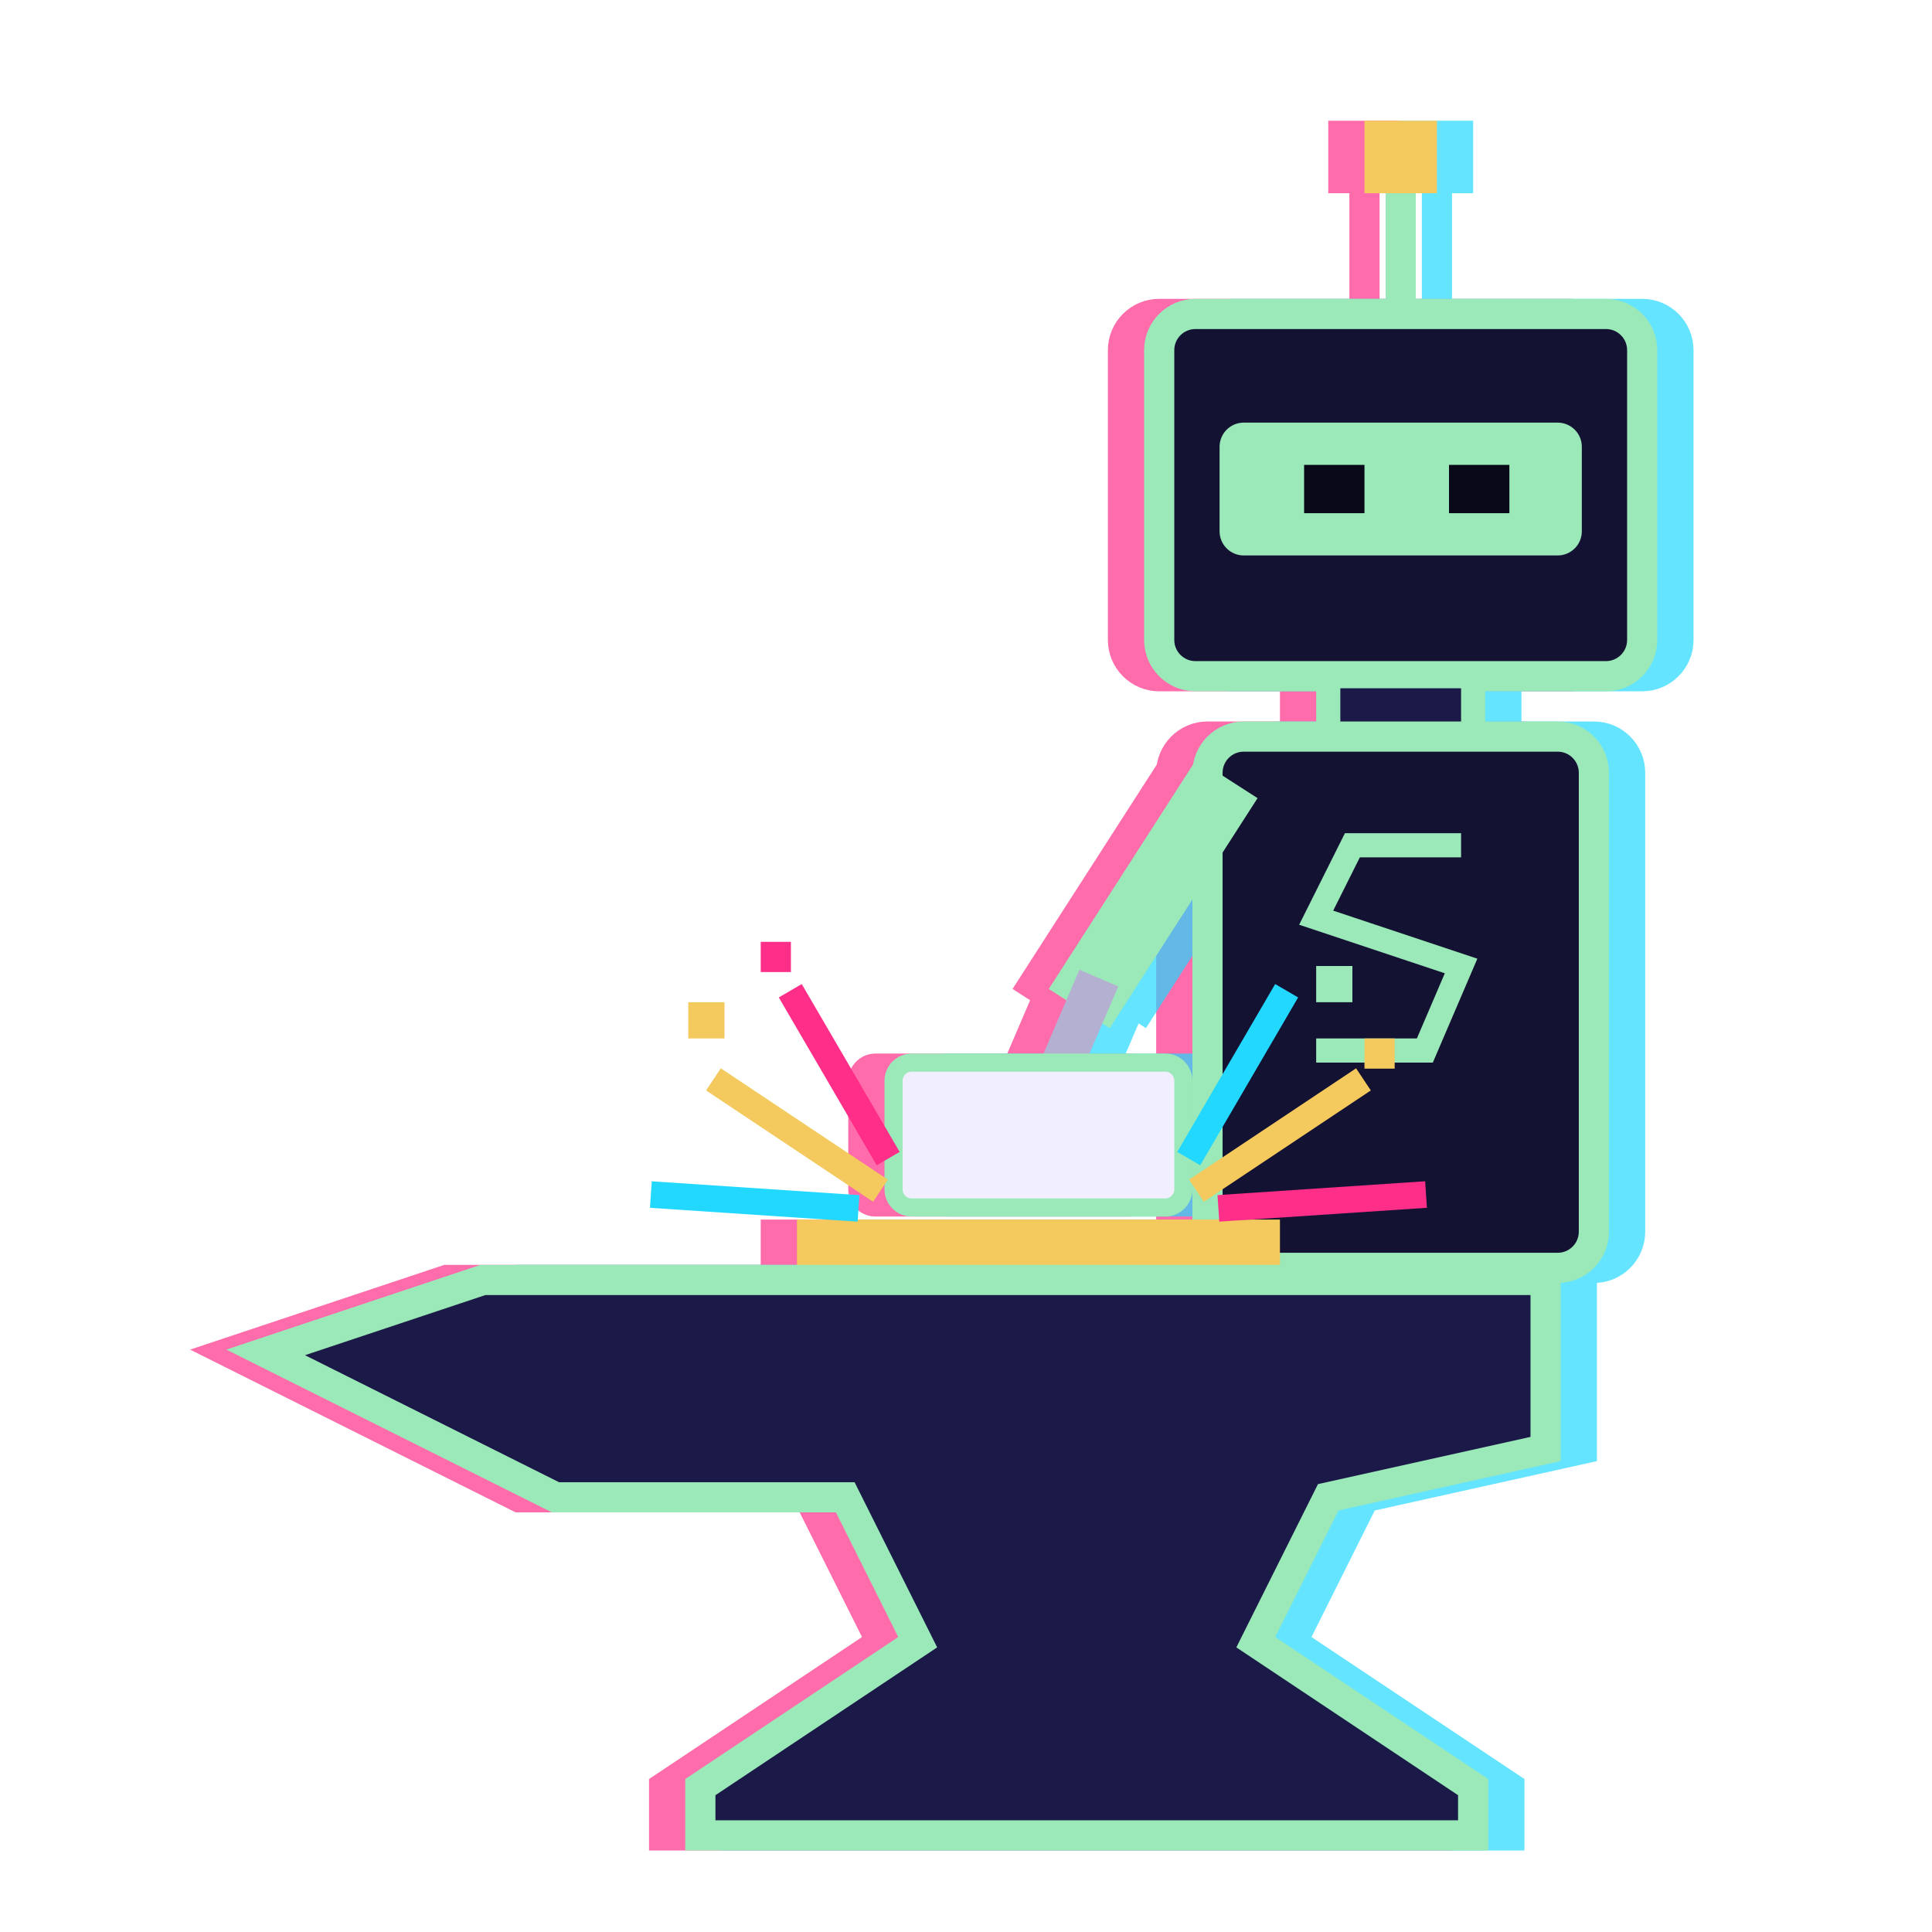
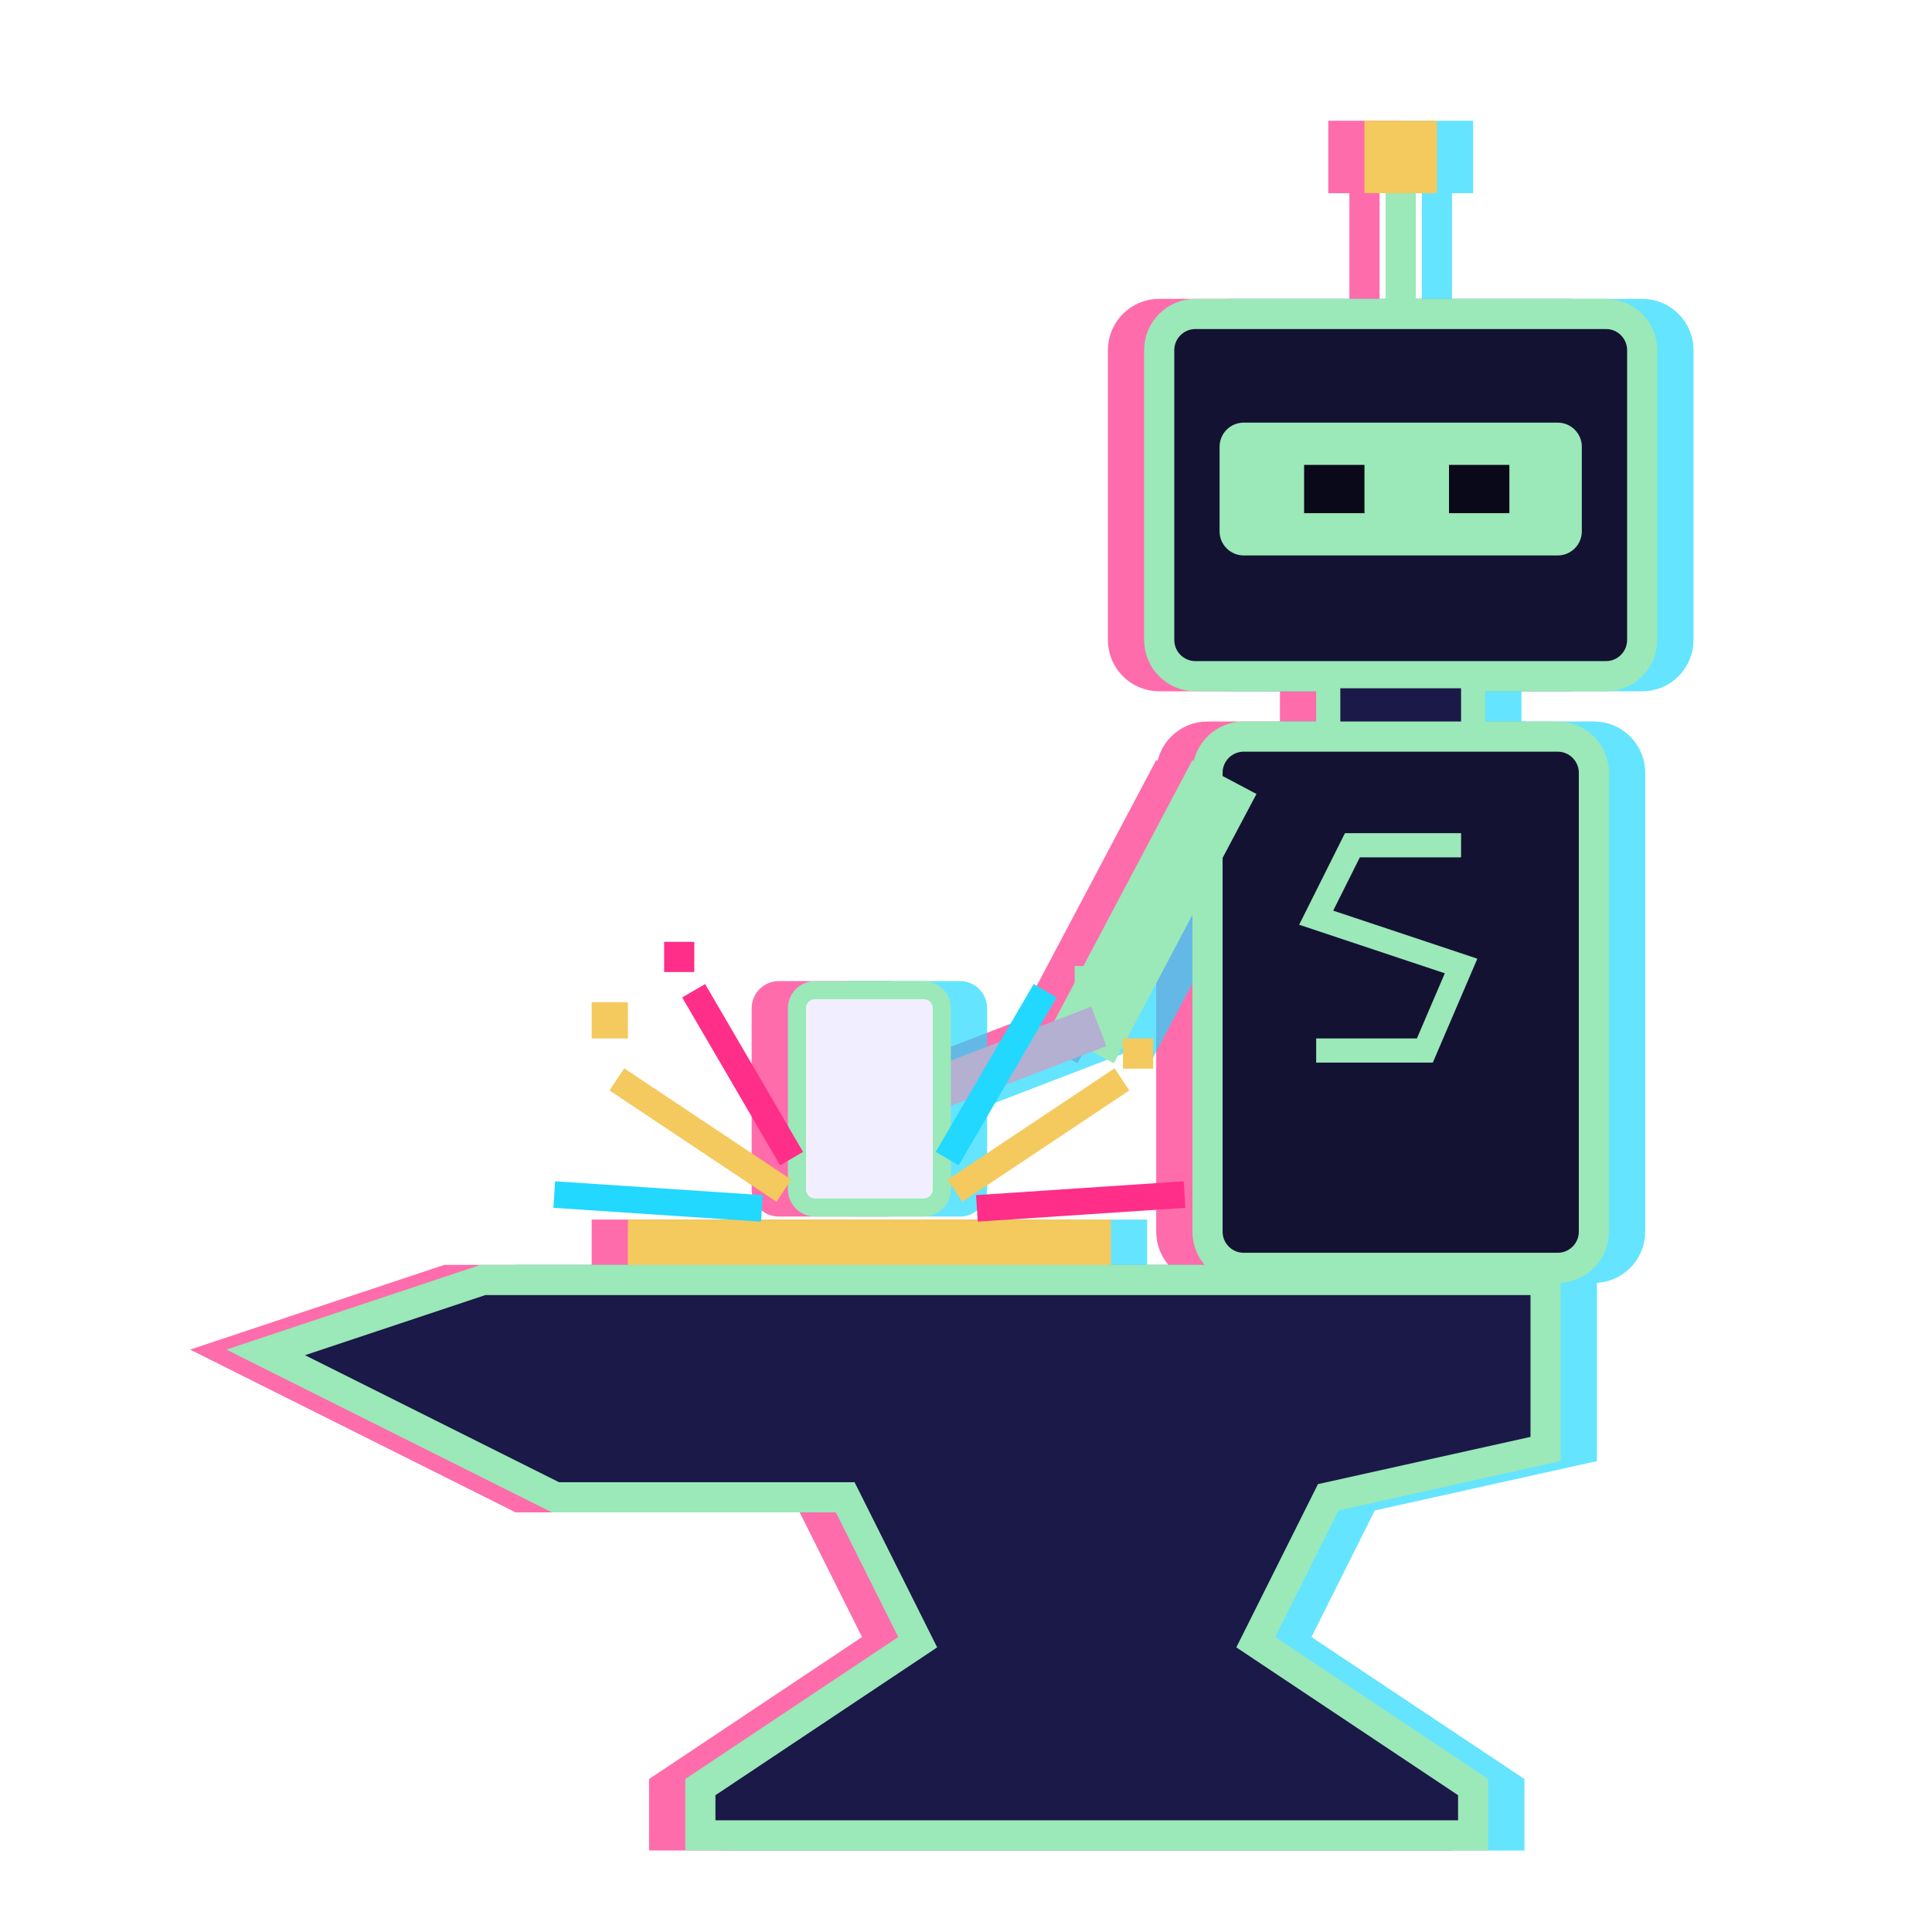
<svg xmlns="http://www.w3.org/2000/svg" viewBox="0 0 160 160" role="img" aria-label="SparkOS: a small robot striking an anvil with a hammer, throwing sparks">
  <defs>
    <filter id="tint-magenta" x="-10%" y="-10%" width="120%" height="120%">
      <feFlood flood-color="#ff2e88" />
      <feComposite in2="SourceAlpha" operator="in" />
    </filter>
    <filter id="tint-cyan" x="-10%" y="-10%" width="120%" height="120%">
      <feFlood flood-color="#22d8ff" />
      <feComposite in2="SourceAlpha" operator="in" />
    </filter>
    <g id="bot">
      <line x1="116" y1="26" x2="116" y2="16" stroke="#9be8b8" stroke-width="2.5" />
      <rect x="113" y="10" width="6" height="6" fill="#f4c95d" />
      <rect x="96" y="26" width="40" height="30" rx="3" fill="#141233" stroke="#9be8b8" stroke-width="2.5" />
      <rect x="101" y="35" width="30" height="11" rx="2" fill="#9be8b8" />
      <rect x="108" y="38.5" width="5" height="4" fill="#0a0919" />
      <rect x="120" y="38.5" width="5" height="4" fill="#0a0919" />
      <rect x="110" y="56" width="12" height="5" fill="#1b1948" stroke="#9be8b8" stroke-width="2" />
      <rect x="100" y="61" width="32" height="44" rx="3" fill="#141233" stroke="#9be8b8" stroke-width="2.5" />
      <path d="M121 70 H112 L109 76 L121 80 L118 87 H109" fill="none" stroke="#9be8b8" stroke-width="2" />
      <g>
-         <line x1="100" y1="67" x2="91" y2="81" stroke="#9be8b8" stroke-width="6" stroke-linecap="square" />
-         <line x1="91" y1="81" x2="88" y2="88" stroke="#b3b0d2" stroke-width="3.5" />
-         <rect x="74" y="88" width="24" height="12" rx="1.5" fill="#f1efff" stroke="#9be8b8" stroke-width="1.5" />
+         <line x1="100" y1="67" x2="91" y2="84" stroke="#9be8b8" stroke-width="6" stroke-linecap="square" />
+         <line x1="91" y1="85" x2="78" y2="90" stroke="#b3b0d2" stroke-width="3.5" />
+         <rect x="66" y="82" width="12" height="18" rx="1.5" fill="#f1efff" stroke="#9be8b8" stroke-width="1.5" />
      </g>
-       <rect x="66" y="101" width="40" height="5" fill="#f4c95d" />
+       <rect x="52" y="101" width="40" height="5" fill="#f4c95d" />
      <path d="M22 112 L40 106 H128 V120 L110 124 L104 136 L122 148 V152 H58 V148 L76 136 L70 124 H46 Z" fill="#1b1948" stroke="#9be8b8" stroke-width="2.5" />
    </g>
  </defs>
  <use href="#bot" filter="url(#tint-magenta)" transform="translate(-3 0)" opacity="0.7" />
  <use href="#bot" filter="url(#tint-cyan)" transform="translate(3 0)" opacity="0.7" />
  <use href="#bot" />
  <g stroke-width="2.2" stroke-linecap="square">
-     <line x1="72" y1="98" x2="60" y2="90" stroke="#f4c95d" />
-     <line x1="73" y1="95" x2="66" y2="83" stroke="#ff2e88" />
-     <line x1="70" y1="100" x2="55" y2="99" stroke="#22d8ff" />
-     <line x1="100" y1="98" x2="112" y2="90" stroke="#f4c95d" />
-     <line x1="99" y1="95" x2="106" y2="83" stroke="#22d8ff" />
-     <line x1="102" y1="100" x2="117" y2="99" stroke="#ff2e88" />
-     <rect x="57" y="83" width="3" height="3" fill="#f4c95d" />
-     <rect x="109" y="80" width="3" height="3" fill="#9be8b8" />
-     <rect x="63" y="78" width="2.5" height="2.5" fill="#ff2e88" />
-     <rect x="113" y="86" width="2.5" height="2.5" fill="#f4c95d" />
+     <g transform="translate(-8 0)">
+       <line x1="72" y1="98" x2="60" y2="90" stroke="#f4c95d" />
+       <line x1="73" y1="95" x2="66" y2="83" stroke="#ff2e88" />
+       <line x1="70" y1="100" x2="55" y2="99" stroke="#22d8ff" />
+       <rect x="57" y="83" width="3" height="3" fill="#f4c95d" />
+       <rect x="63" y="78" width="2.5" height="2.5" fill="#ff2e88" />
+     </g>
+     <g transform="translate(-20 0)">
+       <line x1="100" y1="98" x2="112" y2="90" stroke="#f4c95d" />
+       <line x1="99" y1="95" x2="106" y2="83" stroke="#22d8ff" />
+       <line x1="102" y1="100" x2="117" y2="99" stroke="#ff2e88" />
+       <rect x="109" y="80" width="3" height="3" fill="#9be8b8" />
+       <rect x="113" y="86" width="2.5" height="2.5" fill="#f4c95d" />
+     </g>
  </g>
</svg>
